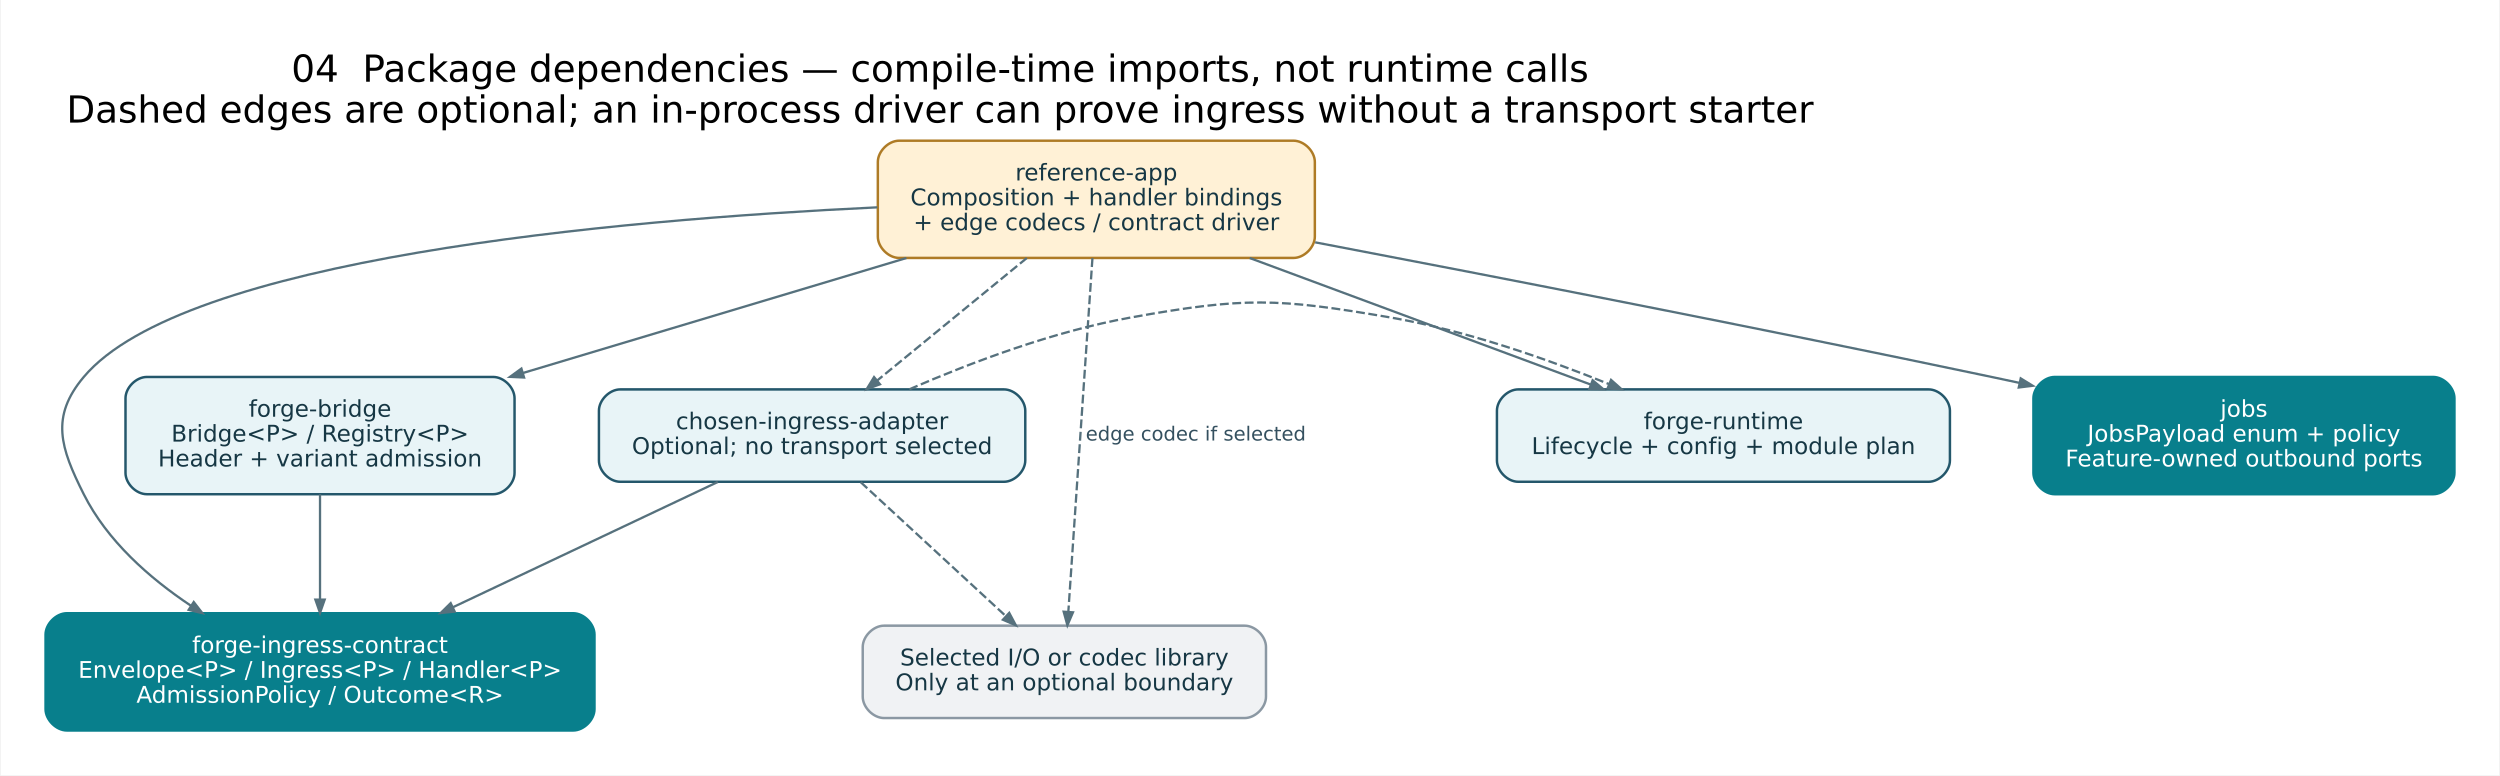
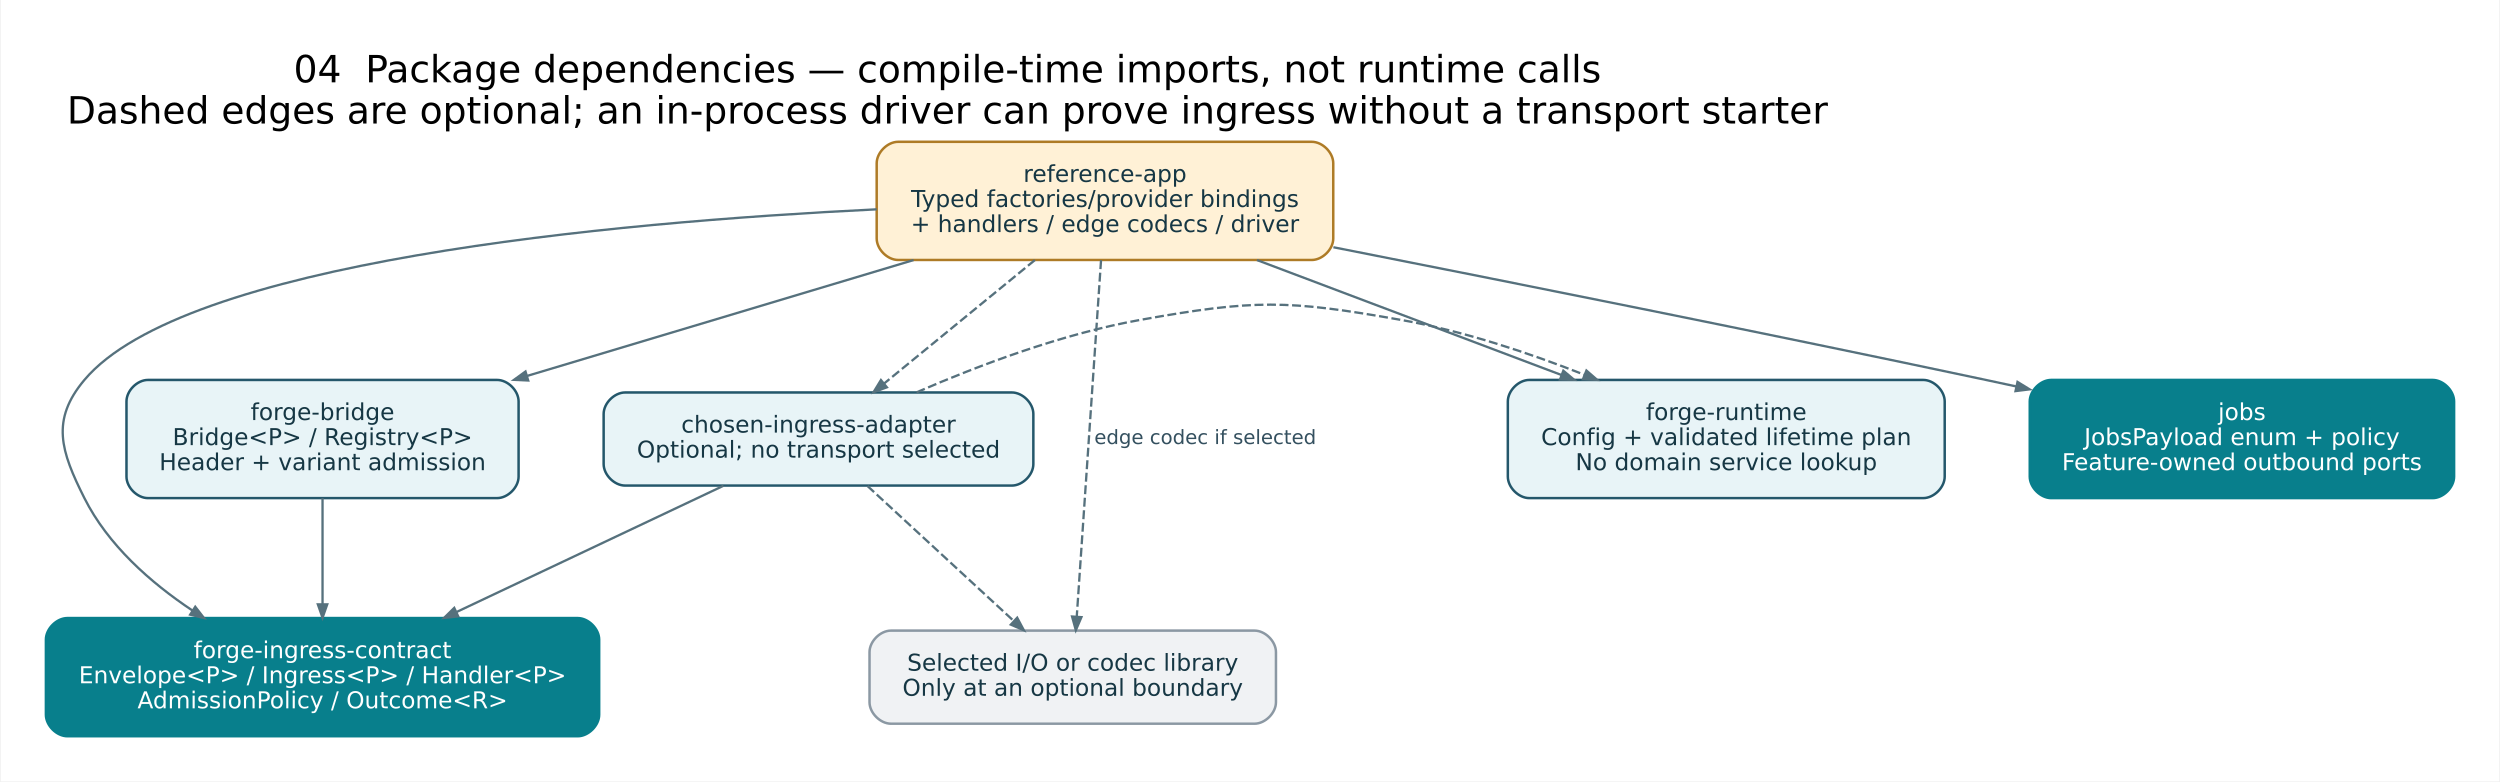
- <svg xmlns="http://www.w3.org/2000/svg" width="1406pt" height="436pt" viewBox="0.00 0.00 1406.40 436.40">
+ <svg xmlns="http://www.w3.org/2000/svg" width="1395pt" height="436pt" viewBox="0.00 0.00 1395.40 436.40">
  <g id="graph0" class="graph" transform="scale(1 1) rotate(0) translate(25.2 411.2)">
-     <polygon fill="white" stroke="transparent" points="-25.2,25.2 -25.2,-411.2 1381.2,-411.2 1381.2,25.2 -25.2,25.2" />
+     <polygon fill="white" stroke="transparent" points="-25.2,25.2 -25.2,-411.2 1370.2,-411.2 1370.2,25.2 -25.2,25.2" />
    <text text-anchor="middle" x="503.5" y="-365.2" font-family="DejaVu Sans" font-size="21.00">04  Package dependencies — compile-time imports, not runtime calls</text>
    <text text-anchor="middle" x="503.5" y="-342.2" font-family="DejaVu Sans" font-size="21.00">Dashed edges are optional; an in-process driver can prove ingress without a transport starter</text>
    <g id="node1" class="node">
-       <path fill="#fff1d6" stroke="#ae7b26" stroke-width="1.4" d="M702.5,-332C702.5,-332 480.5,-332 480.5,-332 474.5,-332 468.5,-326 468.5,-320 468.5,-320 468.5,-278 468.5,-278 468.5,-272 474.5,-266 480.5,-266 480.5,-266 702.5,-266 702.5,-266 708.5,-266 714.5,-272 714.5,-278 714.5,-278 714.5,-320 714.5,-320 714.5,-326 708.5,-332 702.5,-332" />
+       <path fill="#fff1d6" stroke="#ae7b26" stroke-width="1.4" d="M707,-332C707,-332 476,-332 476,-332 470,-332 464,-326 464,-320 464,-320 464,-278 464,-278 464,-272 470,-266 476,-266 476,-266 707,-266 707,-266 713,-266 719,-272 719,-278 719,-278 719,-320 719,-320 719,-326 713,-332 707,-332" />
      <text text-anchor="middle" x="591.5" y="-309.6" font-family="DejaVu Sans" font-size="13.00" fill="#163744">reference-app</text>
-       <text text-anchor="middle" x="591.5" y="-295.6" font-family="DejaVu Sans" font-size="13.00" fill="#163744">Composition + handler bindings</text>
-       <text text-anchor="middle" x="591.5" y="-281.6" font-family="DejaVu Sans" font-size="13.00" fill="#163744">+ edge codecs / contract driver</text>
+       <text text-anchor="middle" x="591.5" y="-295.6" font-family="DejaVu Sans" font-size="13.00" fill="#163744">Typed factories/provider bindings</text>
+       <text text-anchor="middle" x="591.5" y="-281.6" font-family="DejaVu Sans" font-size="13.00" fill="#163744">+ handlers / edge codecs / driver</text>
    </g>
    <g id="node2" class="node">
      <path fill="#e8f4f7" stroke="#24576b" stroke-width="1.4" d="M539.5,-192C539.5,-192 323.5,-192 323.5,-192 317.5,-192 311.5,-186 311.5,-180 311.5,-180 311.5,-152 311.5,-152 311.5,-146 317.5,-140 323.5,-140 323.5,-140 539.5,-140 539.5,-140 545.5,-140 551.5,-146 551.5,-152 551.5,-152 551.5,-180 551.5,-180 551.5,-186 545.5,-192 539.5,-192" />
      <text text-anchor="middle" x="431.5" y="-169.6" font-family="DejaVu Sans" font-size="13.00" fill="#163744">chosen-ingress-adapter</text>
      <text text-anchor="middle" x="431.5" y="-155.6" font-family="DejaVu Sans" font-size="13.00" fill="#163744">Optional; no transport selected</text>
    </g>
    <g id="edge5" class="edge">
      <path fill="none" stroke="#56717d" stroke-width="1.3" stroke-dasharray="5,2" d="M552.36,-265.95C526.66,-244.92 493.28,-217.59 468.11,-196.98" />
      <polygon fill="#56717d" stroke="#56717d" stroke-width="1.3" points="469.69,-194.88 462.23,-192.16 466.37,-198.94 469.69,-194.88" />
    </g>
    <g id="node3" class="node">
-       <path fill="#e8f4f7" stroke="#24576b" stroke-width="1.4" d="M1060,-192C1060,-192 829,-192 829,-192 823,-192 817,-186 817,-180 817,-180 817,-152 817,-152 817,-146 823,-140 829,-140 829,-140 1060,-140 1060,-140 1066,-140 1072,-146 1072,-152 1072,-152 1072,-180 1072,-180 1072,-186 1066,-192 1060,-192" />
-       <text text-anchor="middle" x="944.5" y="-169.6" font-family="DejaVu Sans" font-size="13.00" fill="#163744">forge-runtime</text>
-       <text text-anchor="middle" x="944.5" y="-155.6" font-family="DejaVu Sans" font-size="13.00" fill="#163744">Lifecycle + config + module plan</text>
+       <path fill="#e8f4f7" stroke="#24576b" stroke-width="1.4" d="M1048.5,-199C1048.5,-199 828.5,-199 828.5,-199 822.5,-199 816.5,-193 816.5,-187 816.5,-187 816.5,-145 816.5,-145 816.5,-139 822.5,-133 828.5,-133 828.5,-133 1048.5,-133 1048.5,-133 1054.5,-133 1060.5,-139 1060.5,-145 1060.5,-145 1060.5,-187 1060.5,-187 1060.5,-193 1054.5,-199 1048.5,-199" />
+       <text text-anchor="middle" x="938.5" y="-176.6" font-family="DejaVu Sans" font-size="13.00" fill="#163744">forge-runtime</text>
+       <text text-anchor="middle" x="938.5" y="-162.6" font-family="DejaVu Sans" font-size="13.00" fill="#163744">Config + validated lifetime plan</text>
+       <text text-anchor="middle" x="938.5" y="-148.6" font-family="DejaVu Sans" font-size="13.00" fill="#163744">No domain service lookup</text>
    </g>
    <g id="edge1" class="edge">
-       <path fill="none" stroke="#56717d" stroke-width="1.3" d="M677.85,-265.95C736.67,-244.13 813.75,-215.52 869.9,-194.68" />
-       <polygon fill="#56717d" stroke="#56717d" stroke-width="1.3" points="870.87,-197.12 876.99,-192.05 869.04,-192.2 870.87,-197.12" />
+       <path fill="none" stroke="#56717d" stroke-width="1.3" d="M676.39,-265.95C727.94,-246.49 793.77,-221.64 846.56,-201.71" />
+       <polygon fill="#56717d" stroke="#56717d" stroke-width="1.3" points="847.5,-204.16 853.59,-199.06 845.65,-199.25 847.5,-204.16" />
    </g>
    <g id="node4" class="node">
      <path fill="#e8f4f7" stroke="#24576b" stroke-width="1.4" d="M252,-199C252,-199 57,-199 57,-199 51,-199 45,-193 45,-187 45,-187 45,-145 45,-145 45,-139 51,-133 57,-133 57,-133 252,-133 252,-133 258,-133 264,-139 264,-145 264,-145 264,-187 264,-187 264,-193 258,-199 252,-199" />
      <text text-anchor="middle" x="154.5" y="-176.6" font-family="DejaVu Sans" font-size="13.00" fill="#163744">forge-bridge</text>
      <text text-anchor="middle" x="154.5" y="-162.6" font-family="DejaVu Sans" font-size="13.00" fill="#163744">Bridge&lt;P&gt; / Registry&lt;P&gt;</text>
      <text text-anchor="middle" x="154.5" y="-148.6" font-family="DejaVu Sans" font-size="13.00" fill="#163744">Header + variant admission</text>
    </g>
    <g id="edge2" class="edge">
      <path fill="none" stroke="#56717d" stroke-width="1.3" d="M484.6,-265.95C419.14,-246.33 335.41,-221.23 268.66,-201.22" />
      <polygon fill="#56717d" stroke="#56717d" stroke-width="1.3" points="269.37,-198.69 261.43,-199.06 267.86,-203.72 269.37,-198.69" />
    </g>
    <g id="node5" class="node">
      <path fill="#087f8c" stroke="#087f8c" stroke-width="1.4" d="M297,-66C297,-66 12,-66 12,-66 6,-66 0,-60 0,-54 0,-54 0,-12 0,-12 0,-6 6,0 12,0 12,0 297,0 297,0 303,0 309,-6 309,-12 309,-12 309,-54 309,-54 309,-60 303,-66 297,-66" />
      <text text-anchor="middle" x="154.5" y="-43.6" font-family="DejaVu Sans" font-size="13.00" fill="white">forge-ingress-contract</text>
      <text text-anchor="middle" x="154.5" y="-29.6" font-family="DejaVu Sans" font-size="13.00" fill="white">Envelope&lt;P&gt; / Ingress&lt;P&gt; / Handler&lt;P&gt;</text>
      <text text-anchor="middle" x="154.5" y="-15.6" font-family="DejaVu Sans" font-size="13.00" fill="white">AdmissionPolicy / Outcome&lt;R&gt;</text>
    </g>
    <g id="edge3" class="edge">
-       <path fill="none" stroke="#56717d" stroke-width="1.3" d="M468.24,-294.49C318.08,-287.32 77.43,-265.48 21.5,-199 2.62,-176.55 8.33,-159.21 21.5,-133 34.61,-106.91 58.21,-85.95 81.93,-70.15" />
+       <path fill="none" stroke="#56717d" stroke-width="1.3" d="M463.98,-294.29C313.57,-286.91 76.91,-264.86 21.5,-199 2.62,-176.55 8.33,-159.21 21.5,-133 34.61,-106.91 58.21,-85.95 81.93,-70.15" />
      <polygon fill="#56717d" stroke="#56717d" stroke-width="1.3" points="83.41,-72.32 88.28,-66.04 80.56,-67.91 83.41,-72.32" />
    </g>
    <g id="node6" class="node">
-       <path fill="#087f8c" stroke="#087f8c" stroke-width="1.4" d="M1344,-199C1344,-199 1131,-199 1131,-199 1125,-199 1119,-193 1119,-187 1119,-187 1119,-145 1119,-145 1119,-139 1125,-133 1131,-133 1131,-133 1344,-133 1344,-133 1350,-133 1356,-139 1356,-145 1356,-145 1356,-187 1356,-187 1356,-193 1350,-199 1344,-199" />
-       <text text-anchor="middle" x="1237.5" y="-176.6" font-family="DejaVu Sans" font-size="13.00" fill="white">jobs</text>
-       <text text-anchor="middle" x="1237.5" y="-162.6" font-family="DejaVu Sans" font-size="13.00" fill="white">JobsPayload enum + policy</text>
-       <text text-anchor="middle" x="1237.5" y="-148.6" font-family="DejaVu Sans" font-size="13.00" fill="white">Feature-owned outbound ports</text>
+       <path fill="#087f8c" stroke="#087f8c" stroke-width="1.4" d="M1333,-199C1333,-199 1120,-199 1120,-199 1114,-199 1108,-193 1108,-187 1108,-187 1108,-145 1108,-145 1108,-139 1114,-133 1120,-133 1120,-133 1333,-133 1333,-133 1339,-133 1345,-139 1345,-145 1345,-145 1345,-187 1345,-187 1345,-193 1339,-199 1333,-199" />
+       <text text-anchor="middle" x="1226.5" y="-176.6" font-family="DejaVu Sans" font-size="13.00" fill="white">jobs</text>
+       <text text-anchor="middle" x="1226.5" y="-162.6" font-family="DejaVu Sans" font-size="13.00" fill="white">JobsPayload enum + policy</text>
+       <text text-anchor="middle" x="1226.5" y="-148.6" font-family="DejaVu Sans" font-size="13.00" fill="white">Feature-owned outbound ports</text>
    </g>
    <g id="edge4" class="edge">
-       <path fill="none" stroke="#56717d" stroke-width="1.3" d="M714.68,-274.79C816.84,-255.31 965.82,-226.34 1095.5,-199 1100.57,-197.93 1105.73,-196.83 1110.95,-195.71" />
-       <polygon fill="#56717d" stroke="#56717d" stroke-width="1.3" points="1111.85,-198.2 1118.62,-194.04 1110.74,-193.07 1111.85,-198.2" />
+       <path fill="none" stroke="#56717d" stroke-width="1.3" d="M719.08,-273.11C818.49,-253.53 959.92,-225.26 1083.5,-199 1089.1,-197.81 1094.82,-196.58 1100.59,-195.33" />
+       <polygon fill="#56717d" stroke="#56717d" stroke-width="1.3" points="1101.16,-197.9 1107.93,-193.74 1100.05,-192.77 1101.16,-197.9" />
    </g>
    <g id="node7" class="node">
      <path fill="#f0f2f4" stroke="#8b98a3" stroke-width="1.4" d="M675,-59C675,-59 472,-59 472,-59 466,-59 460,-53 460,-47 460,-47 460,-19 460,-19 460,-13 466,-7 472,-7 472,-7 675,-7 675,-7 681,-7 687,-13 687,-19 687,-19 687,-47 687,-47 687,-53 681,-59 675,-59" />
      <text text-anchor="middle" x="573.5" y="-36.6" font-family="DejaVu Sans" font-size="13.00" fill="#163744">Selected I/O or codec library</text>
      <text text-anchor="middle" x="573.5" y="-22.6" font-family="DejaVu Sans" font-size="13.00" fill="#163744">Only at an optional boundary</text>
    </g>
    <g id="edge6" class="edge">
      <path fill="none" stroke="#56717d" stroke-width="1.3" stroke-dasharray="5,2" d="M589.31,-265.89C585.87,-215.41 579.23,-118 575.75,-66.98" />
      <polygon fill="#56717d" stroke="#56717d" stroke-width="1.3" points="578.35,-66.51 575.22,-59.21 573.11,-66.87 578.35,-66.51" />
      <text text-anchor="middle" x="647.5" y="-163.2" font-family="DejaVu Sans" font-size="11.00" fill="#34505f">edge codec if selected</text>
    </g>
    <g id="edge8" class="edge">
-       <path fill="none" stroke="#56717d" stroke-width="1.3" stroke-dasharray="5,2" d="M486.26,-192.07C521.1,-207.19 567.66,-224.73 611,-232.5 674.87,-243.95 693.05,-243.5 757,-232.5 799.28,-225.22 844.68,-209.35 880.21,-194.94" />
-       <polygon fill="#56717d" stroke="#56717d" stroke-width="1.3" points="881.24,-197.35 887.18,-192.08 879.25,-192.5 881.24,-197.35" />
+       <path fill="none" stroke="#56717d" stroke-width="1.3" stroke-dasharray="5,2" d="M486.26,-192.07C521.1,-207.19 567.66,-224.73 611,-232.5 674.87,-243.95 693.11,-243.84 757,-232.5 791.56,-226.37 828.18,-214.15 859.4,-201.84" />
+       <polygon fill="#56717d" stroke="#56717d" stroke-width="1.3" points="860.4,-204.26 866.39,-199.04 858.45,-199.39 860.4,-204.26" />
    </g>
    <g id="edge7" class="edge">
      <path fill="none" stroke="#56717d" stroke-width="1.3" d="M378.42,-139.9C336.12,-119.89 276.38,-91.64 229.25,-69.35" />
      <polygon fill="#56717d" stroke="#56717d" stroke-width="1.3" points="230.29,-66.94 222.39,-66.11 228.05,-71.69 230.29,-66.94" />
    </g>
    <g id="edge9" class="edge">
      <path fill="none" stroke="#56717d" stroke-width="1.3" stroke-dasharray="5,2" d="M458.88,-139.74C482.16,-118.27 515.65,-87.37 540.42,-64.51" />
      <polygon fill="#56717d" stroke="#56717d" stroke-width="1.3" points="542.47,-66.2 546.21,-59.18 538.91,-62.34 542.47,-66.2" />
    </g>
    <g id="edge10" class="edge">
      <path fill="none" stroke="#56717d" stroke-width="1.3" d="M154.5,-132.95C154.5,-115.11 154.5,-92.74 154.5,-73.79" />
      <polygon fill="#56717d" stroke="#56717d" stroke-width="1.3" points="157.13,-73.67 154.5,-66.17 151.88,-73.67 157.13,-73.67" />
    </g>
  </g>
</svg>
